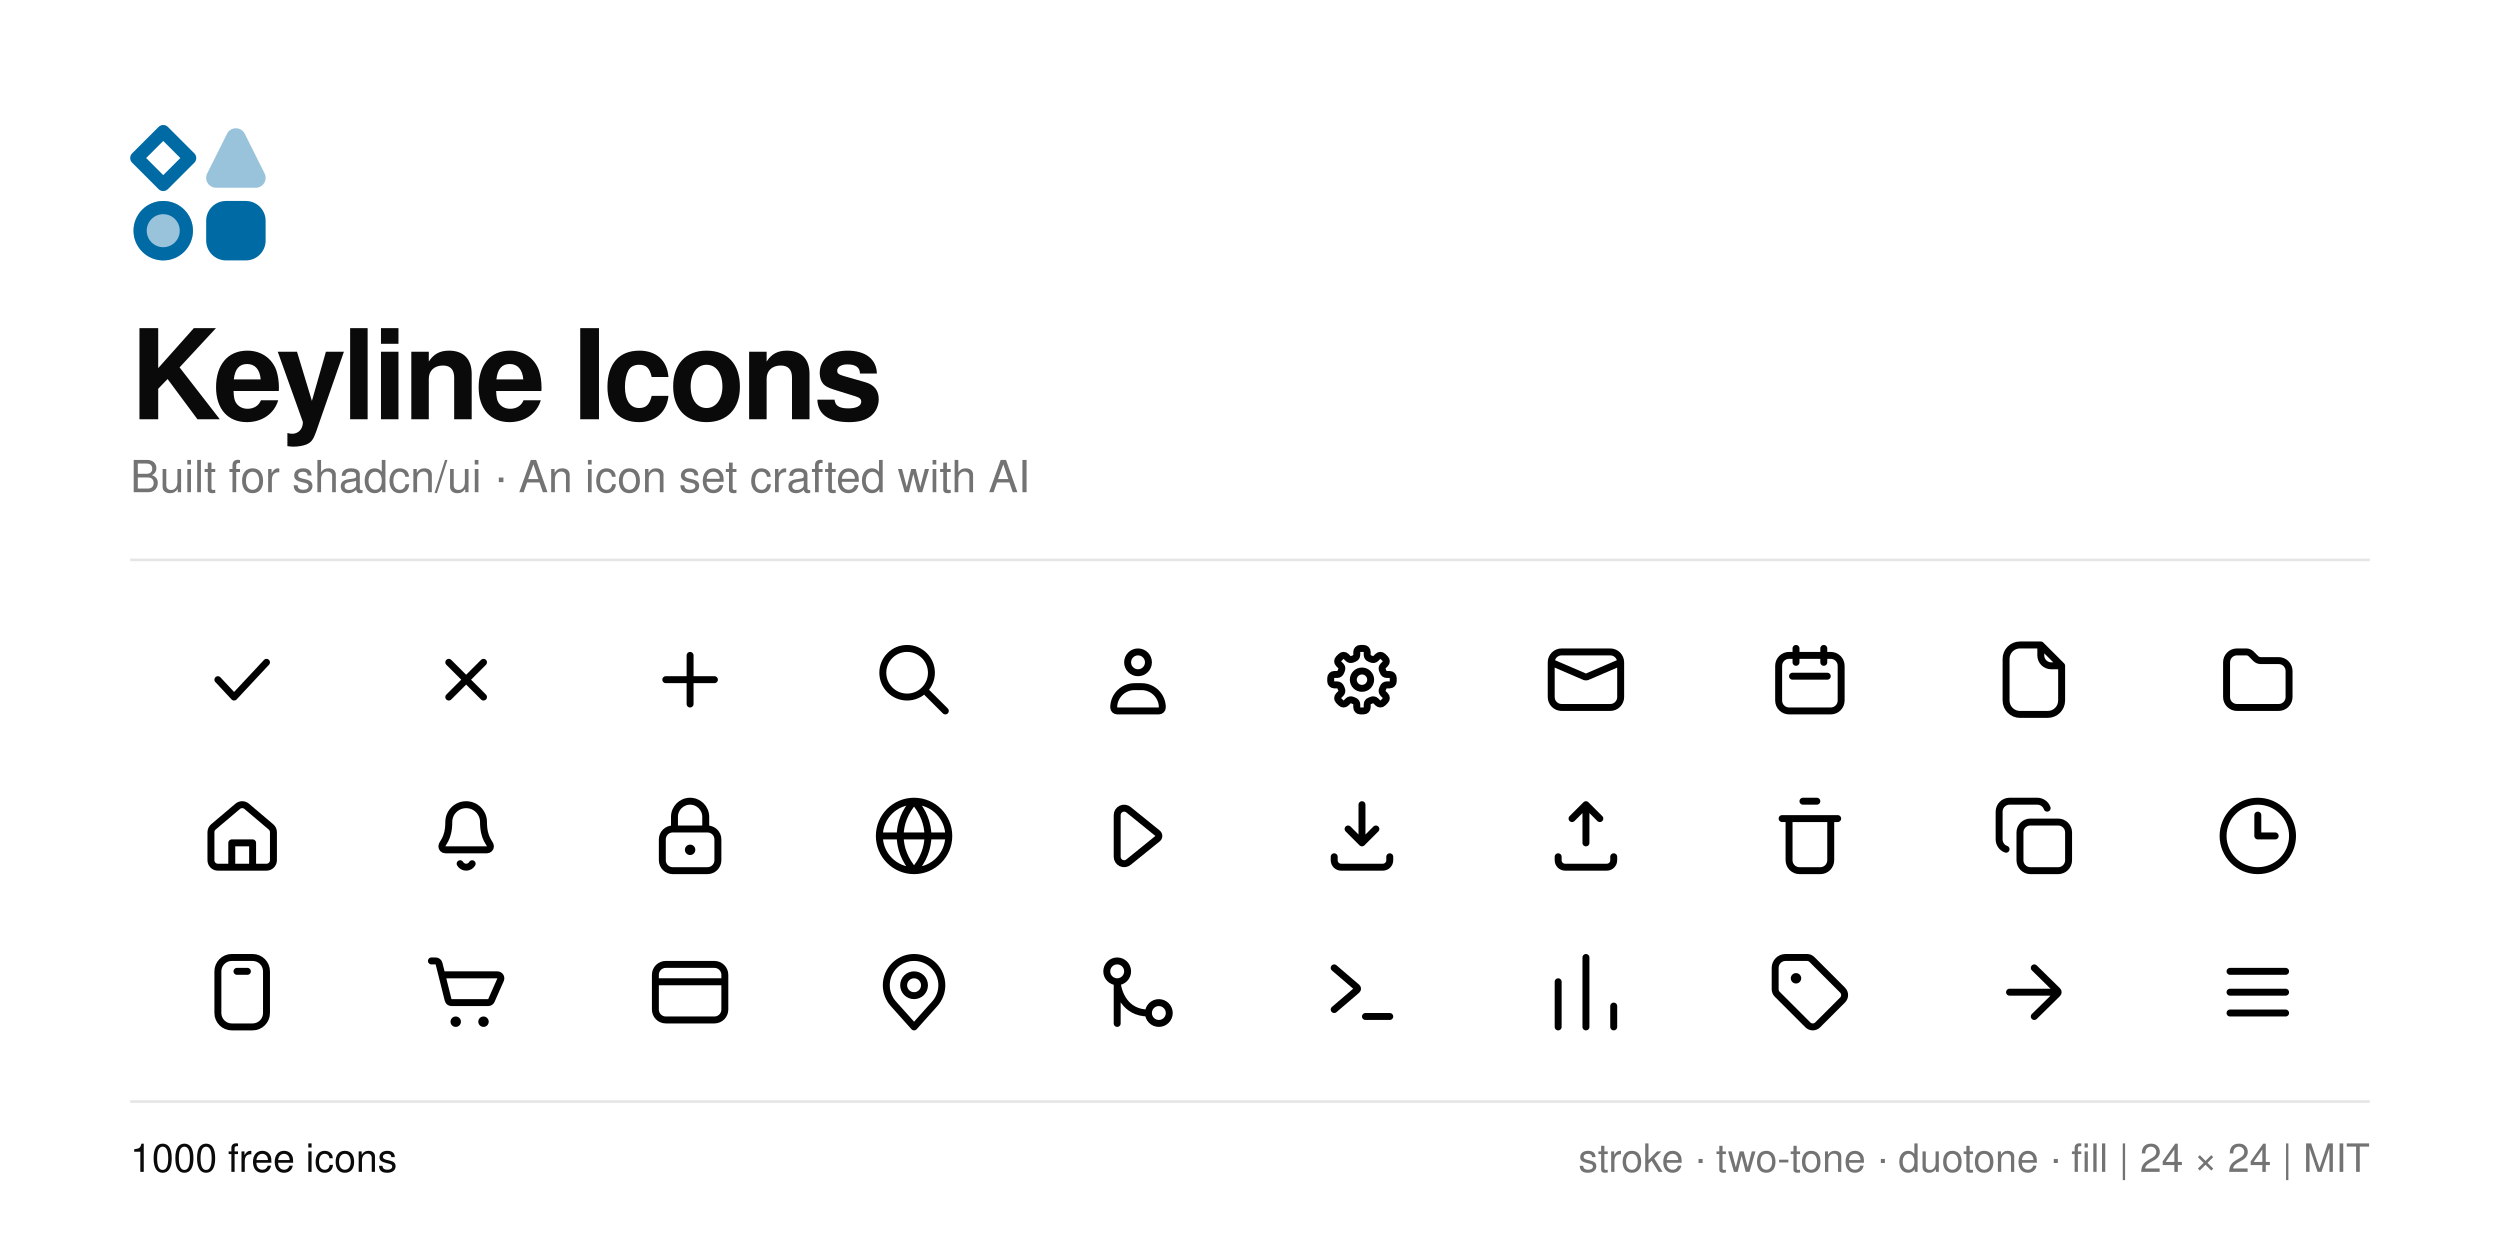
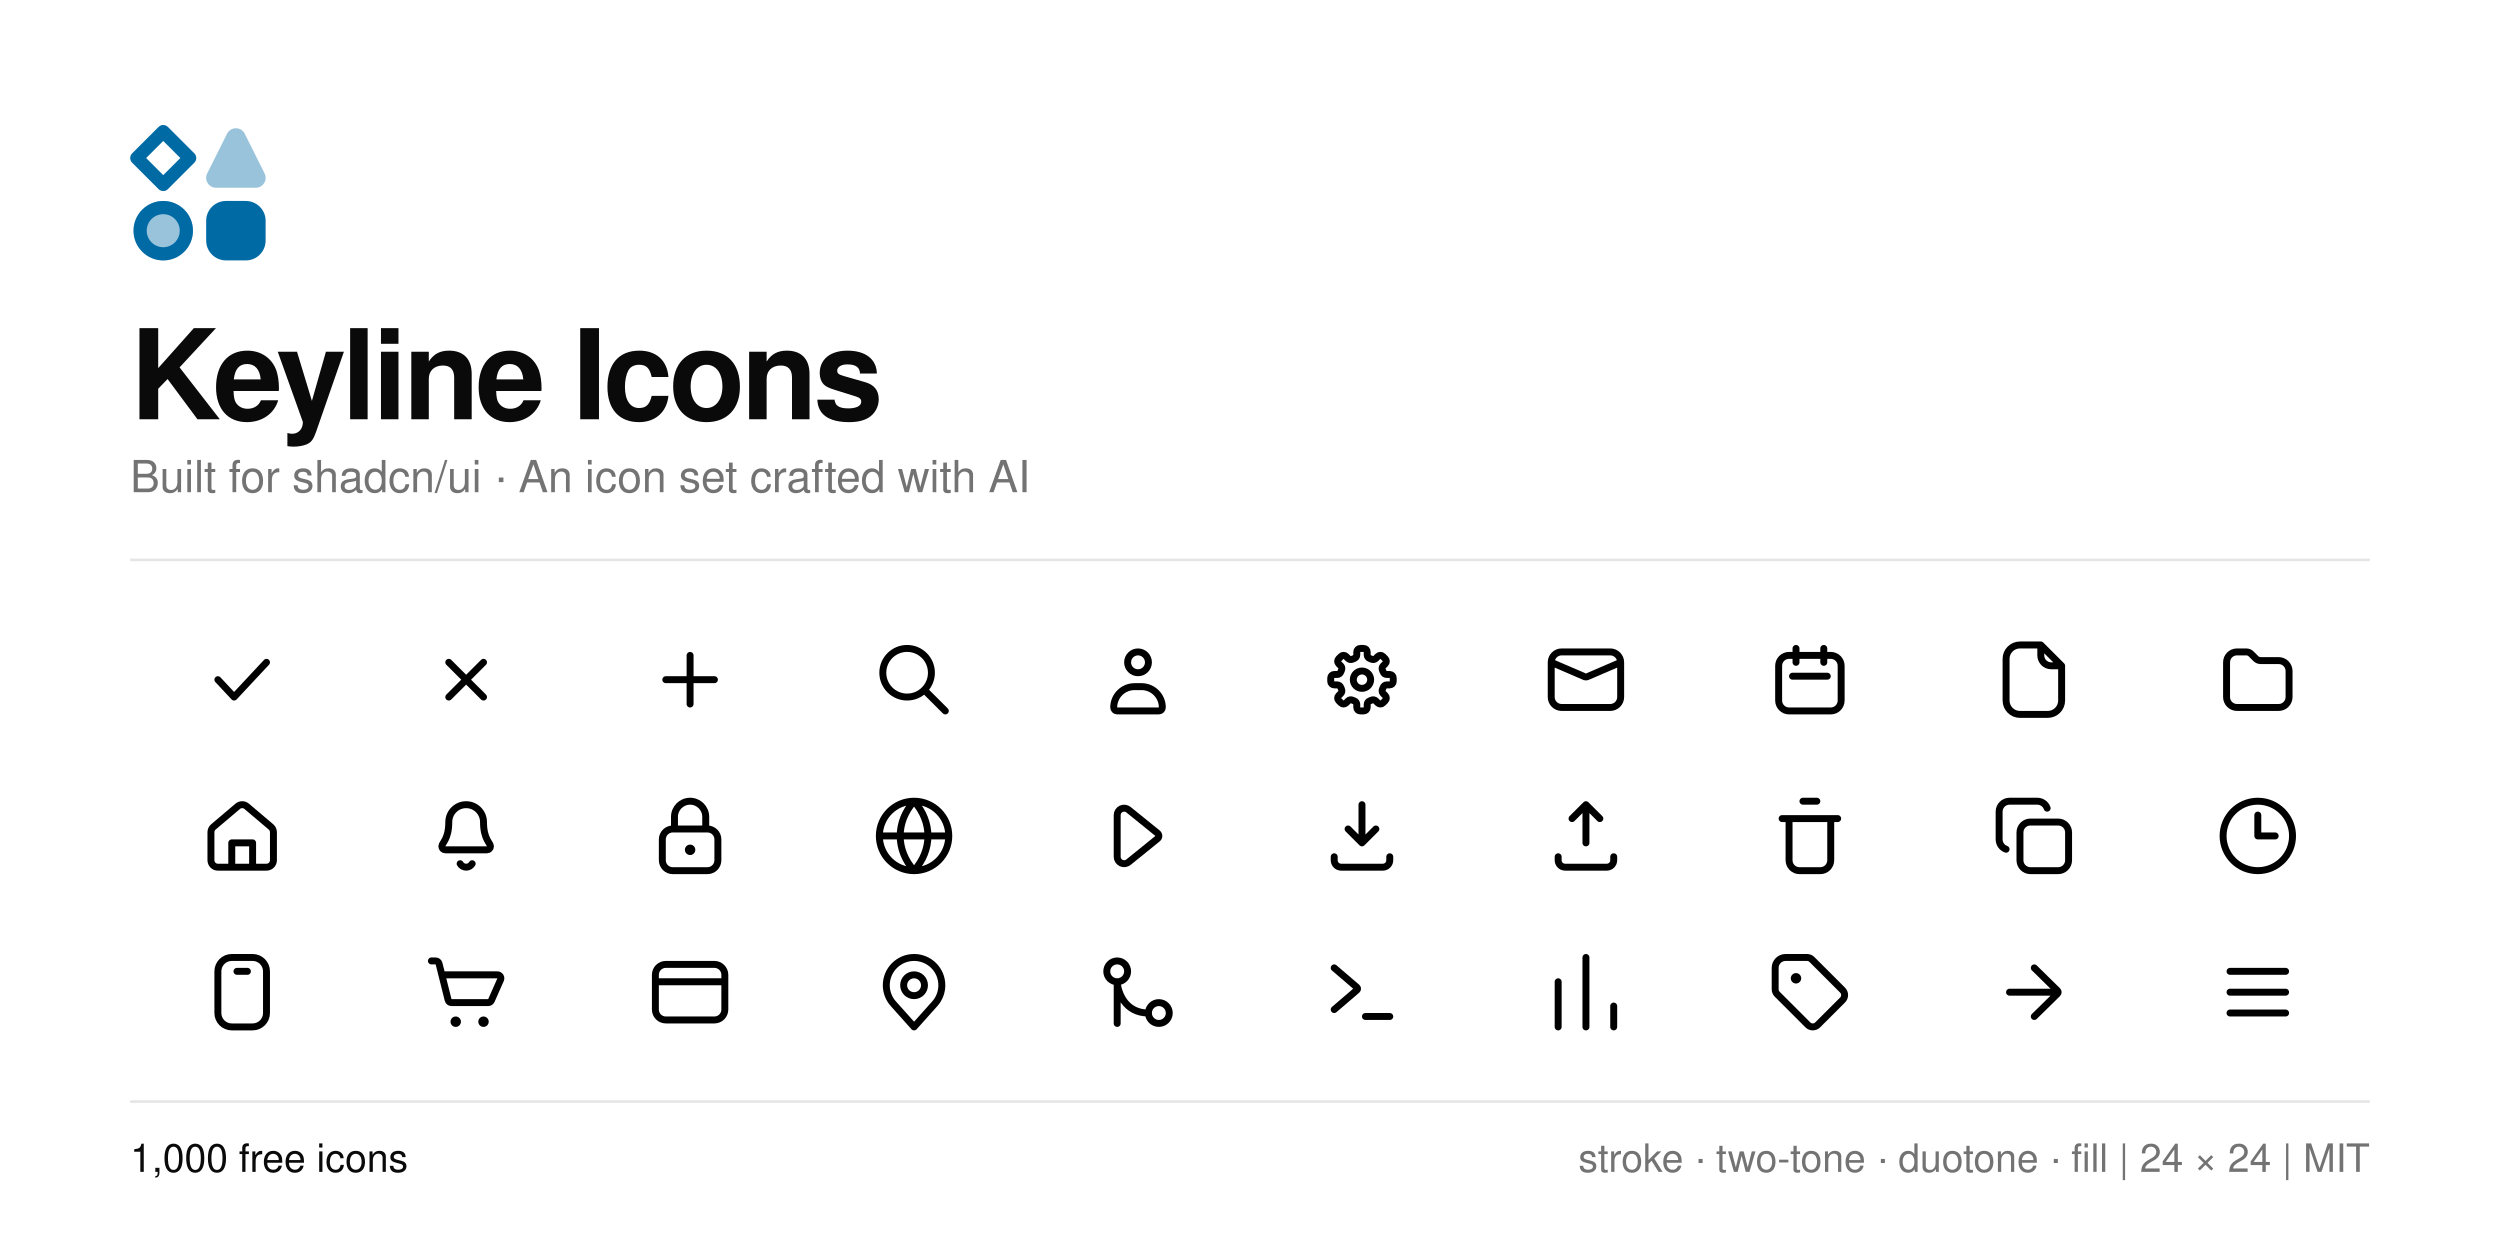
- <svg xmlns="http://www.w3.org/2000/svg" width="1920" height="960" viewBox="0 0 1920 960">
+ <svg xmlns="http://www.w3.org/2000/svg" width="1280" height="640" viewBox="0 0 1920 960">
  <rect width="1920" height="960" fill="#ffffff" />
  <g transform="translate(100 96) scale(5.073171) translate(-1.5 -1.5)" color="#006aa5">
    <path d="M6.5 2.5L10.5 6.5L6.5 10.5L2.5 6.5Z" fill="none" stroke="currentColor" stroke-width="2" stroke-linecap="butt" stroke-linejoin="round" />
    <path d="M16.158 2.824A1.5 1.5 0 0 1 18.842 2.824L21.843 8.829A1.5 1.5 0 0 1 20.501 11L14.499 11A1.5 1.5 0 0 1 13.157 8.829Z" fill="currentColor" fill-opacity="0.4" />
    <path d="M6.5 13C8.985 13 11 15.015 11 17.5C11 19.985 8.985 22 6.5 22C4.015 22 2 19.985 2 17.5C2 15.015 4.015 13 6.5 13Z" fill="currentColor" fill-opacity="0.4" />
    <path d="M10 17.5C10 19.433 8.433 21 6.5 21C4.567 21 3 19.433 3 17.5C3 15.567 4.567 14 6.5 14C8.433 14 10 15.567 10 17.5Z" fill="none" stroke="currentColor" stroke-width="2" stroke-linecap="round" stroke-linejoin="round" />
    <path d="M19 13C20.657 13 22 14.343 22 16L22 19C22 20.657 20.657 22 19 22L16 22C14.343 22 13 20.657 13 19L13 16C13 14.343 14.343 13 16 13L19 13Z" fill="currentColor" />
  </g>
  <text x="100" y="322" font-family="-apple-system, BlinkMacSystemFont, 'Segoe UI', Helvetica, Arial, sans-serif" font-size="96" font-weight="600" letter-spacing="-3" fill="#0a0a0a">Keyline Icons</text>
  <text x="100" y="378" font-family="-apple-system, BlinkMacSystemFont, 'Segoe UI', Helvetica, Arial, sans-serif" font-size="34" fill="#737373">Built for shadcn/ui · An icon set crafted with AI</text>
  <line x1="100" y1="430" x2="1820" y2="430" stroke="#e5e5e5" stroke-width="2" />
  <g fill="none" stroke="#0a0a0a">
    <g transform="translate(154.00 490) scale(2.666667)" fill="none" stroke="currentColor" stroke-width="2" stroke-linecap="round" stroke-linejoin="round">
      <path d="M5 12L9.667 17L19 7" />
    </g>
    <g transform="translate(326.00 490) scale(2.666667)" fill="none" stroke="currentColor" stroke-width="2" stroke-linecap="round" stroke-linejoin="round">
      <path d="M7 7L17 17M17 7L7 17" />
    </g>
    <g transform="translate(498.00 490) scale(2.666667)" fill="none" stroke="currentColor" stroke-width="2" stroke-linecap="round" stroke-linejoin="round">
      <path d="M5 12H19M11.995 19.005V5.005" />
    </g>
    <g transform="translate(670.00 490) scale(2.666667)" fill="none" stroke="currentColor" stroke-width="2" stroke-linecap="round" stroke-linejoin="round">
      <path d="M17 10C17 13.866 13.866 17 10 17C6.134 17 3 13.866 3 10C3 6.134 6.134 3 10 3C13.866 3 17 6.134 17 10ZM15 15L21 21" />
    </g>
    <g transform="translate(842.00 490) scale(2.666667)" fill="none" stroke="currentColor" stroke-width="2" stroke-linecap="round" stroke-linejoin="round">
      <path d="M11 14H13C16.314 14 19 16.686 19 20C19 20.552 18.552 21 18 21H6C5.448 21 5 20.552 5 20C5 16.686 7.686 14 11 14ZM12 4C13.657 4 15 5.343 15 7C15 8.657 13.657 10 12 10C10.343 10 9 8.657 9 7C9 5.343 10.343 4 12 4Z" />
    </g>
    <g transform="translate(1014.00 490) scale(2.666667)" fill="none" stroke="currentColor" stroke-width="2" stroke-linecap="round" stroke-linejoin="round">
      <path d="M13.5 4.885C13.5 5.348 13.822 5.743 14.257 5.904C14.412 5.962 14.565 6.025 14.714 6.093C15.136 6.287 15.643 6.235 15.971 5.908L16.597 5.282C16.987 4.892 17.62 4.892 18.011 5.282L18.718 5.989C19.108 6.38 19.108 7.013 18.717 7.403L18.092 8.028C17.764 8.356 17.712 8.864 17.906 9.285C17.975 9.435 18.038 9.587 18.096 9.743C18.257 10.178 18.652 10.5 19.116 10.5L20 10.5C20.552 10.5 21 10.948 21 11.5L21 12.5C21 13.052 20.552 13.5 20 13.5L19.116 13.5C18.652 13.5 18.257 13.822 18.096 14.257C18.038 14.412 17.975 14.565 17.906 14.714C17.712 15.136 17.764 15.643 18.092 15.971L18.718 16.597C19.108 16.987 19.108 17.62 18.718 18.011L18.011 18.718C17.62 19.108 16.987 19.108 16.597 18.718L15.971 18.092C15.643 17.764 15.136 17.712 14.714 17.906C14.565 17.974 14.412 18.038 14.257 18.095C13.822 18.256 13.5 18.651 13.5 19.114L13.5 20C13.5 20.552 13.052 21 12.5 21L11.5 21C10.948 21 10.5 20.552 10.5 20L10.5 19.114C10.5 18.651 10.178 18.256 9.743 18.095C9.587 18.038 9.435 17.975 9.285 17.906C8.864 17.712 8.356 17.764 8.028 18.092L7.403 18.717C7.013 19.108 6.38 19.108 5.989 18.718L5.282 18.011C4.892 17.62 4.892 16.987 5.282 16.597L5.908 15.971C6.235 15.643 6.287 15.136 6.093 14.714C6.025 14.565 5.962 14.412 5.904 14.257C5.743 13.822 5.348 13.5 4.885 13.5L4 13.5C3.448 13.5 3 13.052 3 12.5L3 11.5C3 10.948 3.448 10.5 4 10.5L4.885 10.5C5.348 10.5 5.743 10.178 5.904 9.743C5.961 9.587 6.024 9.435 6.093 9.285C6.287 8.864 6.235 8.356 5.907 8.028L5.282 7.403C4.892 7.013 4.892 6.38 5.282 5.989L5.989 5.282C6.38 4.892 7.013 4.892 7.403 5.282L8.028 5.907C8.356 6.235 8.864 6.287 9.285 6.093C9.435 6.024 9.587 5.961 9.743 5.904C10.178 5.743 10.5 5.348 10.5 4.885L10.5 4C10.5 3.448 10.948 3 11.5 3L12.5 3C13.052 3 13.5 3.448 13.5 4L13.5 4.885ZM12 9.5C13.381 9.5 14.5 10.619 14.5 12C14.5 13.381 13.381 14.5 12 14.5C10.619 14.5 9.5 13.381 9.5 12C9.5 10.619 10.619 9.5 12 9.5Z" />
    </g>
    <g transform="translate(1186.00 490) scale(2.666667)" fill="none" stroke="currentColor" stroke-width="2" stroke-linecap="round" stroke-linejoin="round">
      <path d="M5 4H19C20.657 4 22 5.343 22 7V17C22 18.657 20.657 20 19 20H5C3.343 20 2 18.657 2 17V7C2 5.343 3.343 4 5 4ZM2 7L11.293 11C11.715 11.282 12.285 11.282 12.707 11L22 7" />
    </g>
    <g transform="translate(1358.00 490) scale(2.666667)" fill="none" stroke="currentColor" stroke-width="2" stroke-linecap="round" stroke-linejoin="round">
      <path d="M6 5H18C19.657 5 21 6.343 21 8V18C21 19.657 19.657 21 18 21H6C4.343 21 3 19.657 3 18V8C3 6.343 4.343 5 6 5ZM7 11H17M8 3V7M16 3V7" />
    </g>
    <g transform="translate(1530.00 490) scale(2.666667)" fill="none" stroke="currentColor" stroke-width="2" stroke-linecap="round" stroke-linejoin="round">
      <path d="M14 2H8C5.791 2 4 3.791 4 6V18C4 20.209 5.791 22 8 22H16C18.209 22 20 20.209 20 18V8L14 2ZM14 2V5C14 6.657 15.343 8 17 8H20" />
    </g>
    <g transform="translate(1702.00 490) scale(2.666667)" fill="none" stroke="currentColor" stroke-width="2" stroke-linecap="round" stroke-linejoin="round">
      <path d="M3 7C3 5.343 4.343 4 6 4L8.672 4C9.202 4 9.711 4.211 10.086 4.586L11.414 5.914C11.789 6.289 12.298 6.5 12.828 6.5L18 6.5C19.657 6.5 21 7.843 21 9.5L21 17C21 18.657 19.657 20 18 20L6 20C4.343 20 3 18.657 3 17Z" />
    </g>
    <g transform="translate(154.00 610) scale(2.666667)" fill="none" stroke="currentColor" stroke-width="2" stroke-linecap="round" stroke-linejoin="round">
      <path d="M20.293 9.401L13.293 3.47C12.547 2.838 11.453 2.838 10.707 3.47L3.707 9.401C3.259 9.781 3 10.339 3 10.927L3 19C3 20.105 3.895 21 5 21L19 21C20.105 21 21 20.105 21 19L21 10.927C21 10.339 20.741 9.781 20.293 9.401ZM9 21V14H15V21" />
    </g>
    <g transform="translate(326.00 610) scale(2.666667)" fill="none" stroke="currentColor" stroke-width="2" stroke-linecap="round" stroke-linejoin="round">
      <path d="M12 3C14.761 3 17 5.239 17 8C17 13 19 14 19 15C19 15.552 18.552 16 18 16H6C5.448 16 5 15.552 5 15C5 14 7 13 7 8C7 5.239 9.239 3 12 3ZM10.268 20C10.625 20.619 11.286 21 12 21C12.714 21 13.375 20.619 13.732 20" />
    </g>
    <g transform="translate(498.00 610) scale(2.666667)" fill="none" stroke="currentColor" stroke-width="2" stroke-linecap="round" stroke-linejoin="round">
      <path d="M7.5 10V6.5C7.5 4.015 9.515 2 12 2C14.485 2 16.5 4.015 16.5 6.5V10M4 13V19C4 20.657 5.343 22 7 22H17C18.657 22 20 20.657 20 19V13C20 11.343 18.657 10 17 10H7C5.343 10 4 11.343 4 13Z" />
      <path d="M13.5 16C13.5 16.828 12.828 17.5 12 17.5C11.172 17.5 10.5 16.828 10.5 16C10.5 15.172 11.172 14.5 12 14.5C12.828 14.5 13.5 15.172 13.5 16Z" fill="currentColor" stroke="none" />
    </g>
    <g transform="translate(670.00 610) scale(2.666667)" fill="none" stroke="currentColor" stroke-width="2" stroke-linecap="round" stroke-linejoin="round">
      <path d="M22 12C22 17.523 17.523 22 12 22C6.477 22 2 17.523 2 12C2 6.477 6.477 2 12 2C17.523 2 22 6.477 22 12ZM2 12H22M12 2C14.667 5 16 8.5 16 12C16 15.5 14.667 19 12 22C9.333 19 8 15.5 8 12C8 8.5 9.333 5 12 2Z" />
    </g>
    <g transform="translate(842.00 610) scale(2.666667)" fill="none" stroke="currentColor" stroke-width="2" stroke-linecap="round" stroke-linejoin="round">
      <path d="M6 6C6 5.229 6.443 4.527 7.139 4.195C7.835 3.863 8.659 3.961 9.258 4.446L17.629 11.223C17.864 11.413 18 11.698 18 12C18 12.302 17.864 12.587 17.629 12.777L9.258 19.554C8.659 20.04 7.835 20.137 7.139 19.805C6.443 19.473 6 18.771 6 18Z" />
    </g>
    <g transform="translate(1014.00 610) scale(2.666667)" fill="none" stroke="currentColor" stroke-width="2" stroke-linecap="round" stroke-linejoin="round">
      <path d="M12 3V14M8 10L12 14L16 10M4 18V19C4 20.105 4.895 21 6 21H18C19.105 21 20 20.105 20 19V18" />
    </g>
    <g transform="translate(1186.00 610) scale(2.666667)" fill="none" stroke="currentColor" stroke-width="2" stroke-linecap="round" stroke-linejoin="round">
      <path d="M12 14V3M8 7L12 3L16 7M4 18V19C4 20.105 4.895 21 6 21H18C19.105 21 20 20.105 20 19V18" />
    </g>
    <g transform="translate(1358.00 610) scale(2.666667)" fill="none" stroke="currentColor" stroke-width="2" stroke-linecap="round" stroke-linejoin="round">
      <path d="M10 2H14M4 7H20M6 7H18V19C18 20.657 16.657 22 15 22H9C7.343 22 6 20.657 6 19V7Z" />
    </g>
    <g transform="translate(1530.00 610) scale(2.666667)" fill="none" stroke="currentColor" stroke-width="2" stroke-linecap="round" stroke-linejoin="round">
      <path d="M15.828 4C15.405 2.801 14.271 2 13 2H5C3.343 2 2 3.343 2 5V13C2 14.271 2.801 15.405 4 15.828M11 8H19C20.657 8 22 9.343 22 11V19C22 20.657 20.657 22 19 22H11C9.343 22 8 20.657 8 19V11C8 9.343 9.343 8 11 8Z" />
    </g>
    <g transform="translate(1702.00 610) scale(2.666667)" fill="none" stroke="currentColor" stroke-width="2" stroke-linecap="round" stroke-linejoin="round">
      <path d="M12 6L12 12L17 12M12 2C17.523 2 22 6.477 22 12C22 17.523 17.523 22 12 22C6.477 22 2 17.523 2 12C2 6.477 6.477 2 12 2Z" />
    </g>
    <g transform="translate(154.00 730) scale(2.666667)" fill="none" stroke="currentColor" stroke-width="2" stroke-linecap="round" stroke-linejoin="round">
      <path d="M10.5 6H13.5M19 18V6C19 3.791 17.209 2 15 2H9C6.791 2 5 3.791 5 6V18C5 20.209 6.791 22 9 22H15C17.209 22 19 20.209 19 18Z" />
    </g>
    <g transform="translate(326.00 730) scale(2.666667)" fill="none" stroke="currentColor" stroke-width="2" stroke-linecap="round" stroke-linejoin="round">
      <path d="M2 3H3.219C3.678 3 4.078 3.312 4.189 3.757L5 7M5 7H20.998C21.72 7 22.204 7.743 21.913 8.404L19.263 14.404C19.103 14.766 18.744 15 18.348 15H7.781C7.322 15 6.922 14.688 6.811 14.242L5 7Z" />
      <path d="M10.5 20.5C10.5 21.328 9.828 22 9 22C8.172 22 7.5 21.328 7.5 20.5C7.5 19.672 8.172 19 9 19C9.828 19 10.5 19.672 10.5 20.5ZM18.5 20.5C18.5 21.328 17.828 22 17 22C16.172 22 15.5 21.328 15.5 20.5C15.5 19.672 16.172 19 17 19C17.828 19 18.5 19.672 18.5 20.5Z" fill="currentColor" stroke="none" />
    </g>
    <g transform="translate(498.00 730) scale(2.666667)" fill="none" stroke="currentColor" stroke-width="2" stroke-linecap="round" stroke-linejoin="round">
      <path d="M2 9H22M2 7C2 5.343 3.343 4 5 4H19C20.657 4 22 5.343 22 7V17C22 18.657 20.657 20 19 20H5C3.343 20 2 18.657 2 17V7Z" />
    </g>
    <g transform="translate(670.00 730) scale(2.666667)" fill="none" stroke="currentColor" stroke-width="2" stroke-linecap="round" stroke-linejoin="round">
      <path d="M17.963 15.333L12 22L6.037 15.333C4.725 13.867 4 11.968 4 10C4 5.582 7.582 2 12 2C16.418 2 20 5.582 20 10C20 11.968 19.275 13.867 17.963 15.333ZM15 10C15 11.657 13.657 13 12 13C10.343 13 9 11.657 9 10C9 8.343 10.343 7 12 7C13.657 7 15 8.343 15 10Z" />
    </g>
    <g transform="translate(842.00 730) scale(2.666667)" fill="none" stroke="currentColor" stroke-width="2" stroke-linecap="round" stroke-linejoin="round">
      <path d="M6 21V9C6.167 12 8.2 18 15 18M6 9C7.657 9 9 7.657 9 6C9 4.343 7.657 3 6 3C4.343 3 3 4.343 3 6C3 7.657 4.343 9 6 9ZM18 21C19.657 21 21 19.657 21 18C21 16.343 19.657 15 18 15C16.343 15 15 16.343 15 18C15 19.657 16.343 21 18 21Z" />
    </g>
    <g transform="translate(1014.00 730) scale(2.666667)" fill="none" stroke="currentColor" stroke-width="2" stroke-linecap="round" stroke-linejoin="round">
      <path d="M4 5L10.557 10.62C10.79 10.82 10.79 11.18 10.557 11.38L4 17M20 19H13" />
    </g>
    <g transform="translate(1186.00 730) scale(2.666667)" fill="none" stroke="currentColor" stroke-width="2" stroke-linecap="round" stroke-linejoin="round">
      <path d="M4 9V22M12 2V22M20 16V22" />
    </g>
    <g transform="translate(1358.00 730) scale(2.666667)" fill="none" stroke="currentColor" stroke-width="2" stroke-linecap="round" stroke-linejoin="round">
      <path d="M2 5C2 3.343 3.343 2 5 2L11.172 2C11.702 2 12.211 2.211 12.586 2.586L21.414 11.414C22.195 12.195 22.195 13.462 21.414 14.243L14.243 21.414C13.462 22.195 12.195 22.195 11.414 21.414L2.586 12.586C2.211 12.211 2 11.702 2 11.172Z" />
      <path d="M9.5 8C9.5 8.828 8.828 9.5 8 9.5C7.172 9.5 6.5 8.828 6.5 8C6.5 7.172 7.172 6.5 8 6.5C8.828 6.5 9.5 7.172 9.5 8Z" fill="currentColor" stroke="none" />
    </g>
    <g transform="translate(1530.00 730) scale(2.666667)" fill="none" stroke="currentColor" stroke-width="2" stroke-linecap="round" stroke-linejoin="round">
      <path d="M5 12H18.059M12.123 5L18.826 11.588C19.058 11.815 19.058 12.185 18.826 12.412L12.123 19" />
    </g>
    <g transform="translate(1702.00 730) scale(2.666667)" fill="none" stroke="currentColor" stroke-width="2" stroke-linecap="round" stroke-linejoin="round">
      <path d="M4 6H20M4 12H20M4 18H20" />
    </g>
  </g>
  <line x1="100" y1="846" x2="1820" y2="846" stroke="#e5e5e5" stroke-width="2" />
-   <text x="100" y="900" font-family="-apple-system, BlinkMacSystemFont, 'Segoe UI', Helvetica, Arial, sans-serif" font-size="30" fill="#0a0a0a">1000 free icons</text>
+   <text x="100" y="900" font-family="-apple-system, BlinkMacSystemFont, 'Segoe UI', Helvetica, Arial, sans-serif" font-size="30" fill="#0a0a0a">1,000 free icons</text>
  <text x="1820" y="900" text-anchor="end" font-family="-apple-system, BlinkMacSystemFont, 'Segoe UI', Helvetica, Arial, sans-serif" font-size="30" fill="#737373">stroke · two-tone · duotone · fill  |  24 × 24  |  MIT</text>
</svg>
